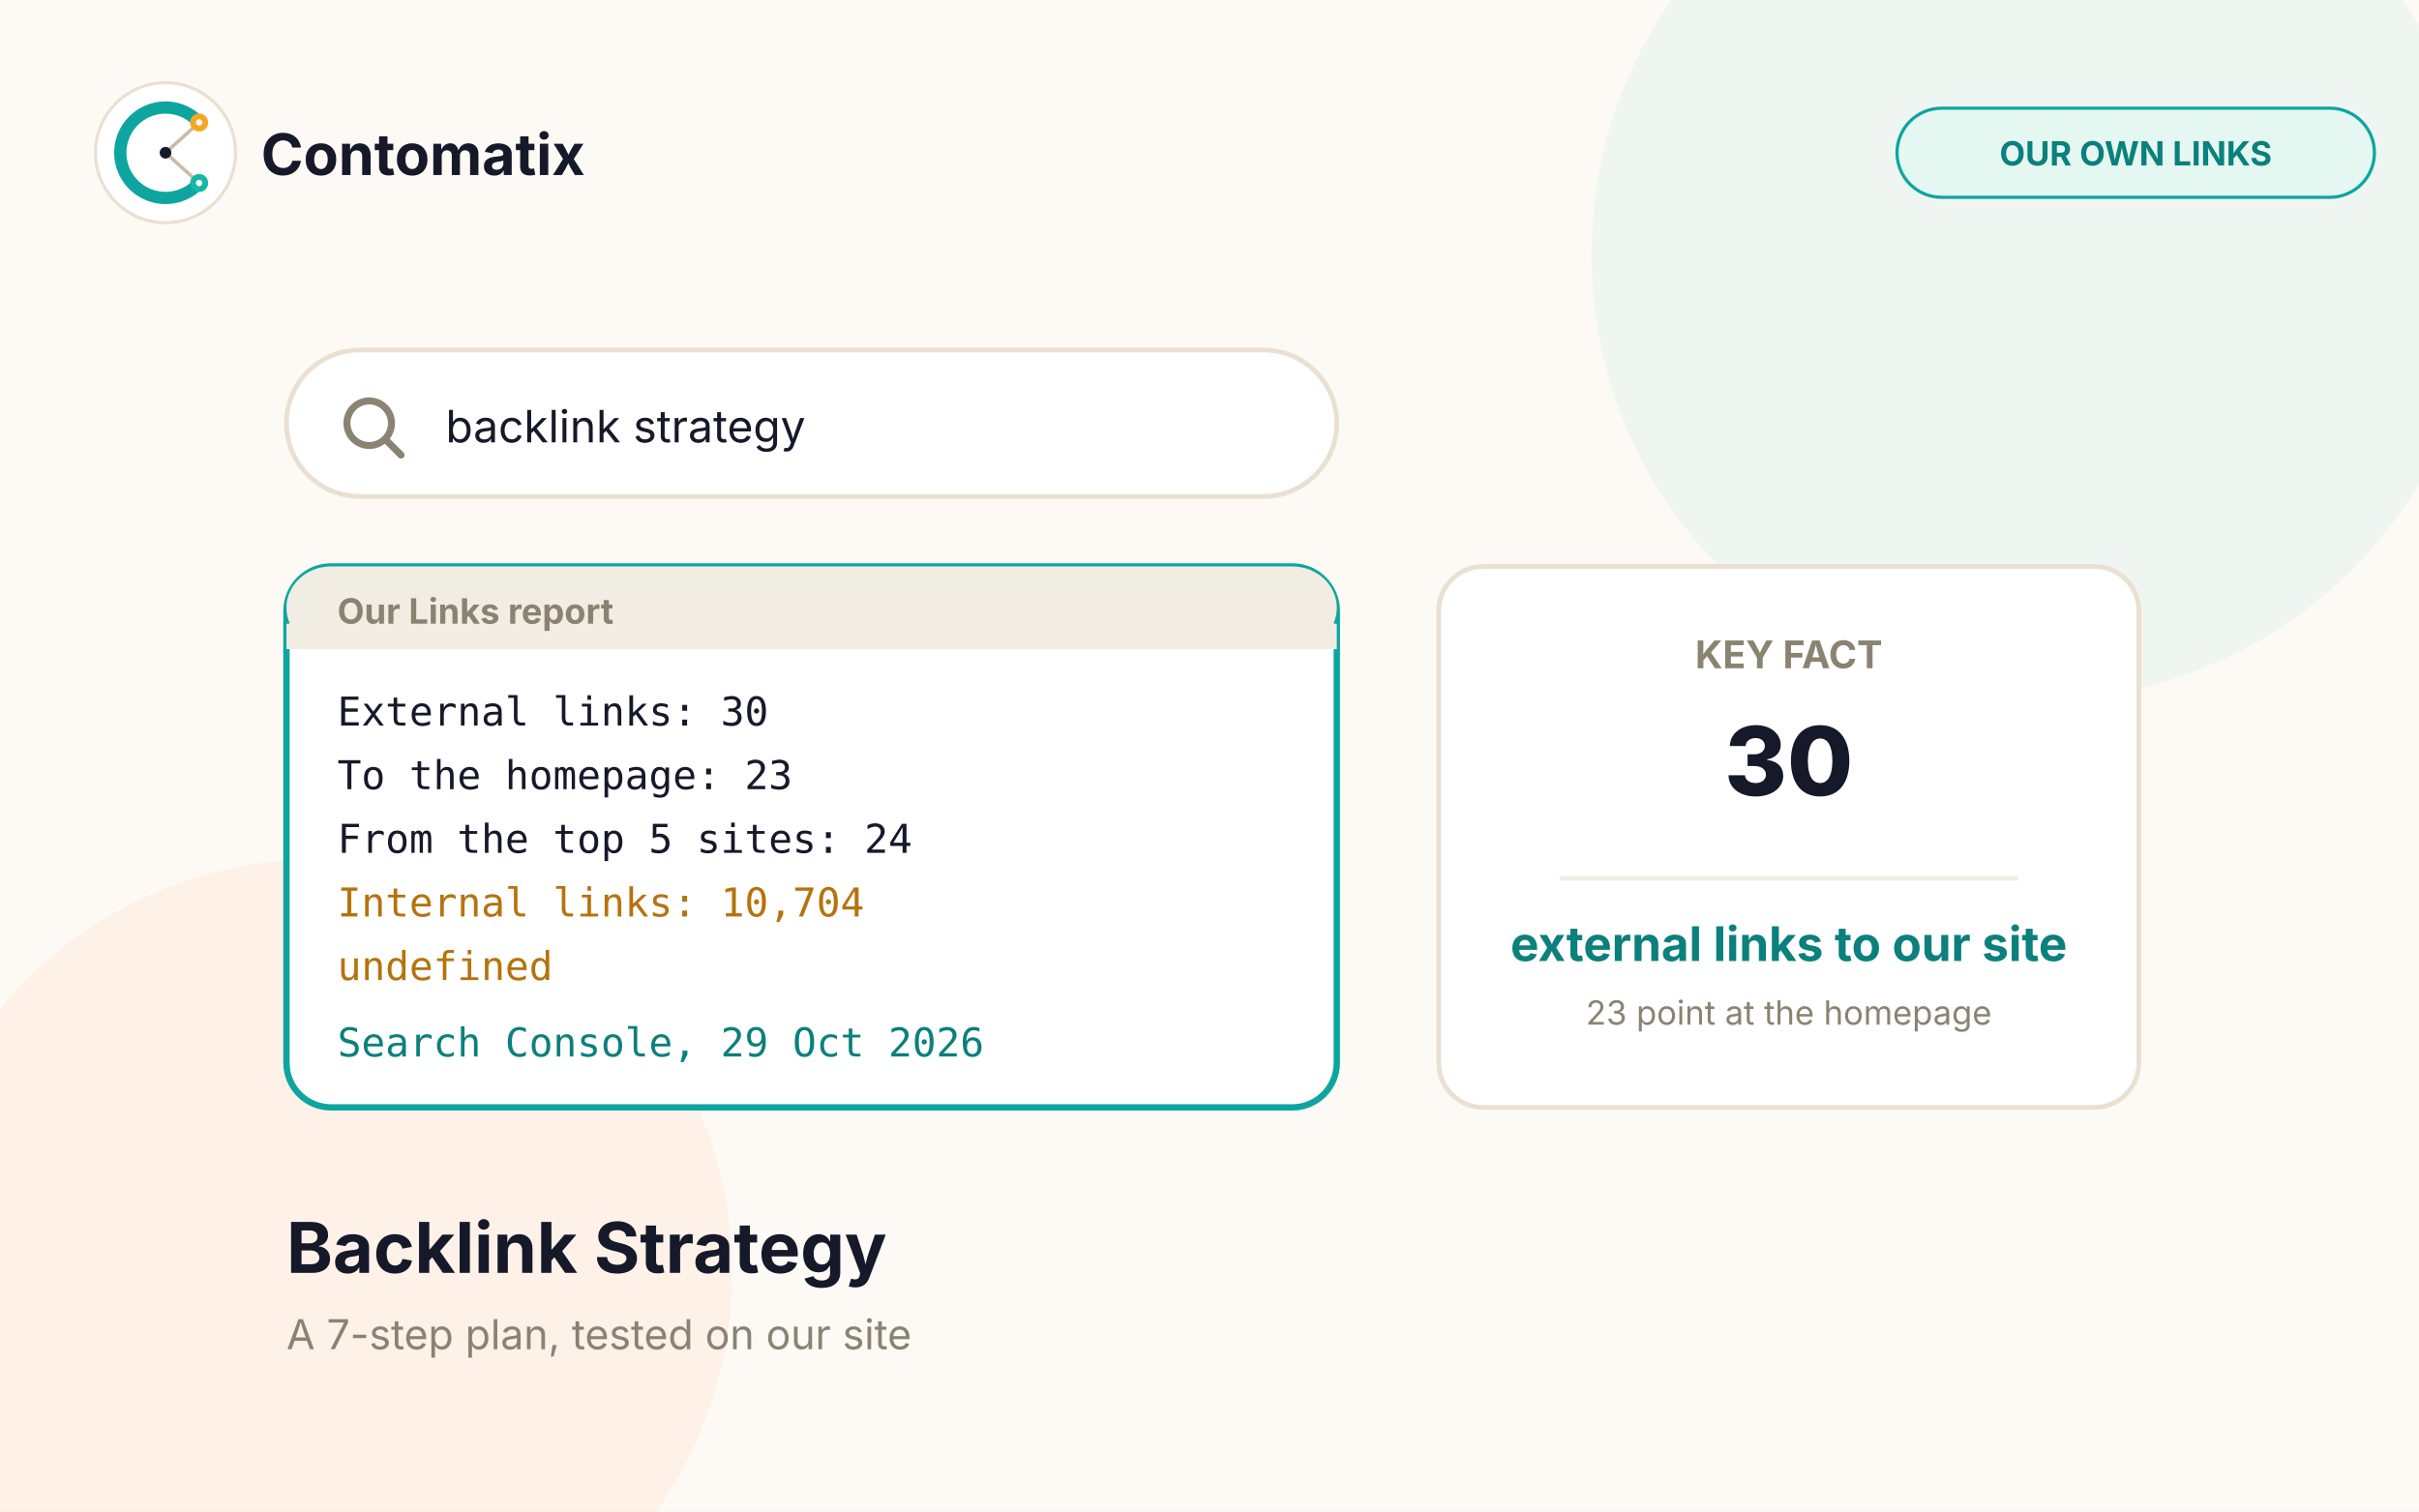
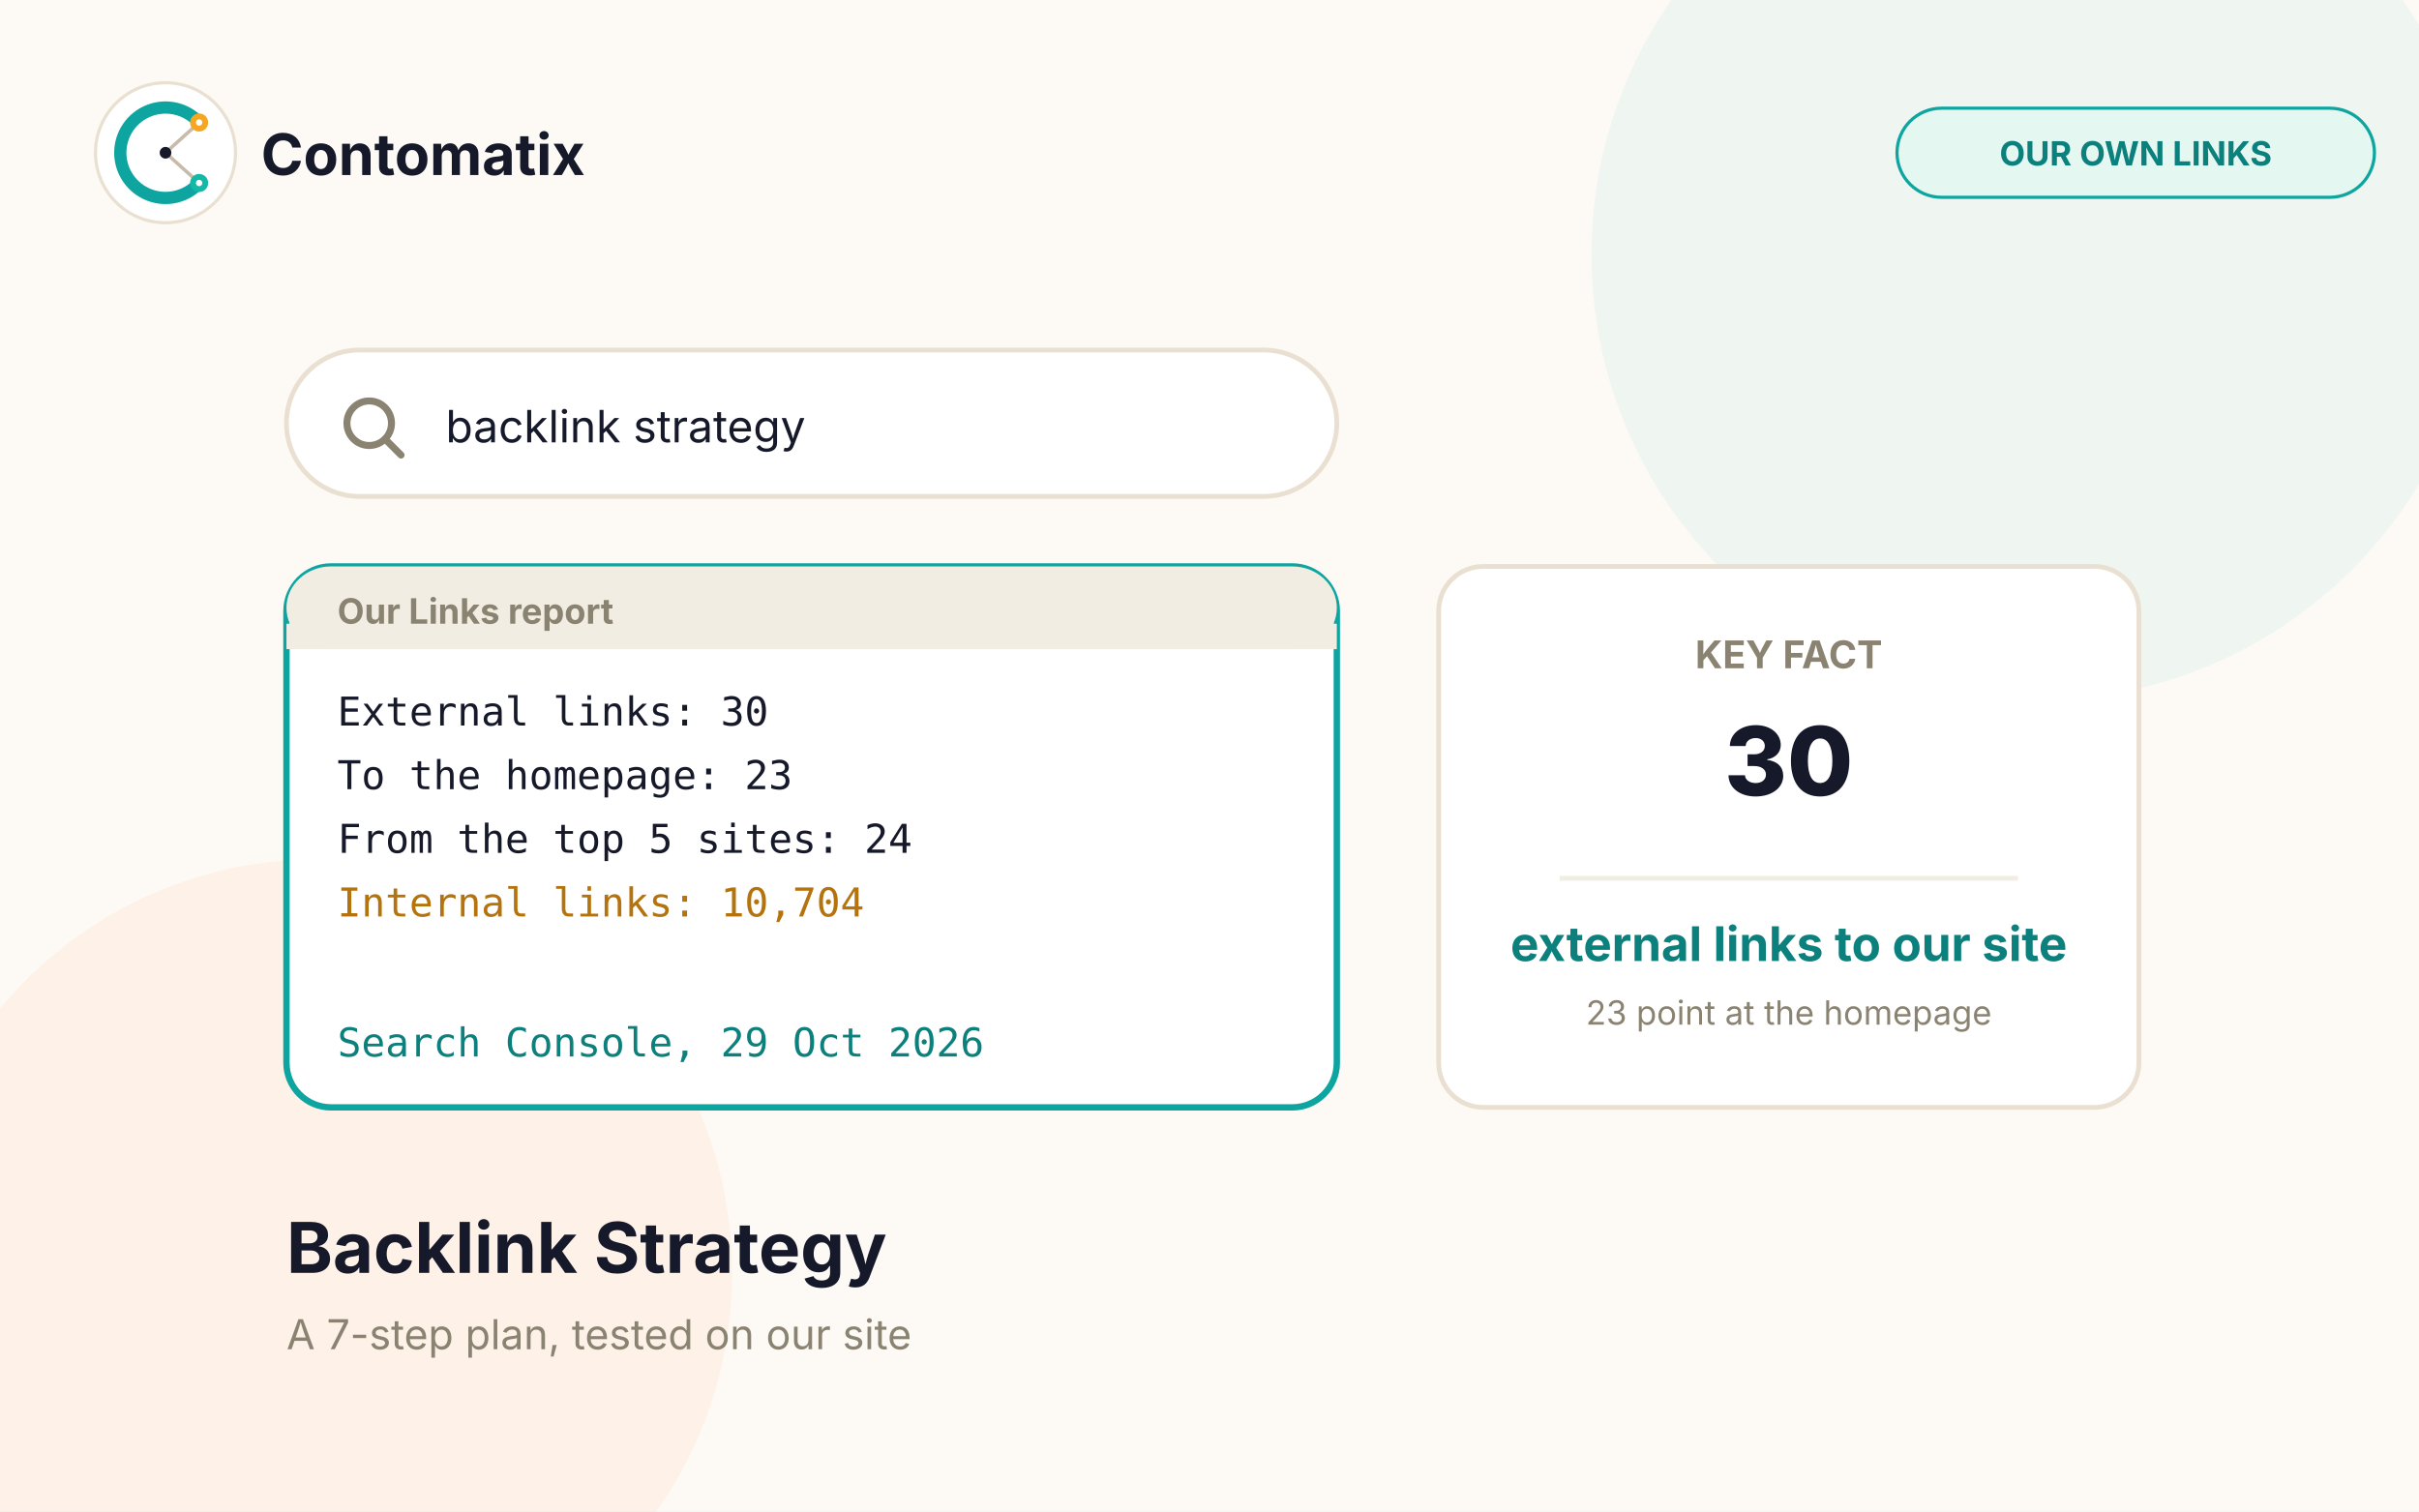
<svg xmlns="http://www.w3.org/2000/svg" viewBox="0 0 760 475" font-family="Inter, -apple-system, sans-serif">
  <rect width="760" height="475" fill="#FDFAF5" />
  <circle cx="640" cy="80" r="140" fill="rgba(20,184,166,0.06)" />
  <circle cx="100" cy="400" r="130" fill="rgba(249,115,22,0.06)" />
  <g>
    <circle cx="52" cy="48" r="22" fill="#FFFFFF" stroke="#EAE0D2" />
    <g transform="translate(30,26) scale(0.9167)">
      <path d="M 35.52 13.63 A 15.5 15.5 0 1 0 35.52 34.37" fill="none" stroke="#0EA5A0" stroke-width="4.2" stroke-linecap="round" />
      <line x1="35.52" y1="13.63" x2="24" y2="24" stroke="#C9BBA9" stroke-width="1.2" />
      <line x1="35.52" y1="34.37" x2="24" y2="24" stroke="#C9BBA9" stroke-width="1.2" />
      <circle cx="35.52" cy="13.63" r="3.1" fill="#F5A623" />
      <circle cx="35.52" cy="13.63" r="1.1" fill="#FFFFFF" />
      <circle cx="35.52" cy="34.37" r="3.1" fill="#14B8A6" />
      <circle cx="35.52" cy="34.37" r="1.1" fill="#FFFFFF" />
      <circle cx="24" cy="24" r="2" fill="#16192A" />
    </g>
    <text x="82" y="55" font-size="18" font-weight="700" fill="#16192A">Contomatix</text>
  </g>
  <rect x="596" y="34" width="150" height="28" rx="14" fill="#E5F7F1" stroke="#0EA5A0" />
  <text x="671" y="52" font-size="10.5" font-weight="700" fill="#0B807C" text-anchor="middle">OUR OWN LINKS</text>
  <g>
    <rect x="90" y="110" width="330" height="46" rx="23" fill="#FFFFFF" stroke="#EAE0D2" stroke-width="1.5" />
    <circle cx="116" cy="133" r="7" fill="none" stroke="#8A8371" stroke-width="2.2" />
    <line x1="121" y1="138" x2="126" y2="143" stroke="#8A8371" stroke-width="2.2" stroke-linecap="round" />
    <text x="140" y="139" font-size="14" fill="#16192A">backlink strategy</text>
  </g>
  <g>
    <rect x="90" y="178" width="330" height="170" rx="14" fill="#FFFFFF" stroke="#0EA5A0" stroke-width="2" />
    <rect x="90" y="178" width="330" height="26" rx="14" fill="#F1EDE3" />
    <rect x="90" y="196" width="330" height="8" fill="#F1EDE3" />
    <text x="106" y="196" font-size="11" font-weight="700" fill="#8A8371">Our Links report</text>
    <text x="106" y="228" font-family="Consolas, monospace" font-size="12.5" fill="#16192A">External links: 30</text>
    <text x="106" y="248" font-family="Consolas, monospace" font-size="12.5" fill="#16192A">To the homepage: 23</text>
    <text x="106" y="268" font-family="Consolas, monospace" font-size="12.5" fill="#16192A">From the top 5 sites: 24</text>
    <text x="106" y="288" font-family="Consolas, monospace" font-size="12.5" fill="#B5730E">Internal links: 10,704</text>
-     <text x="106" y="308" font-family="Consolas, monospace" font-size="12.5" fill="#B5730E">undefined</text>
+     <text x="106" y="308" font-family="Consolas, monospace" font-size="12.5" fill="#B5730E" />
    <text x="106" y="332" font-family="Consolas, monospace" font-size="12.5" fill="#0B807C">Search Console, 29 Oct 2026</text>
  </g>
  <g>
    <rect x="452" y="178" width="220" height="170" rx="14" fill="#FFFFFF" stroke="#EAE0D2" stroke-width="1.5" />
    <text x="562" y="210" font-size="12" font-weight="700" fill="#8A8371" text-anchor="middle">KEY FACT</text>
    <text x="562" y="250" font-size="30" font-weight="800" fill="#16192A" text-anchor="middle">30</text>
    <line x1="490" y1="276" x2="634" y2="276" stroke="#F1EDE3" stroke-width="1.5" />
    <text x="562" y="302" font-size="15" font-weight="700" fill="#0B807C" text-anchor="middle">external links to our site</text>
    <text x="562" y="322" font-size="10.5" fill="#8A8371" text-anchor="middle">23 point at the homepage</text>
  </g>
  <text x="90" y="400" font-size="22" font-weight="700" fill="#16192A">Backlink Strategy</text>
  <text x="90" y="424" font-size="13" fill="#8A8371">A 7-step plan, tested on our site</text>
</svg>
